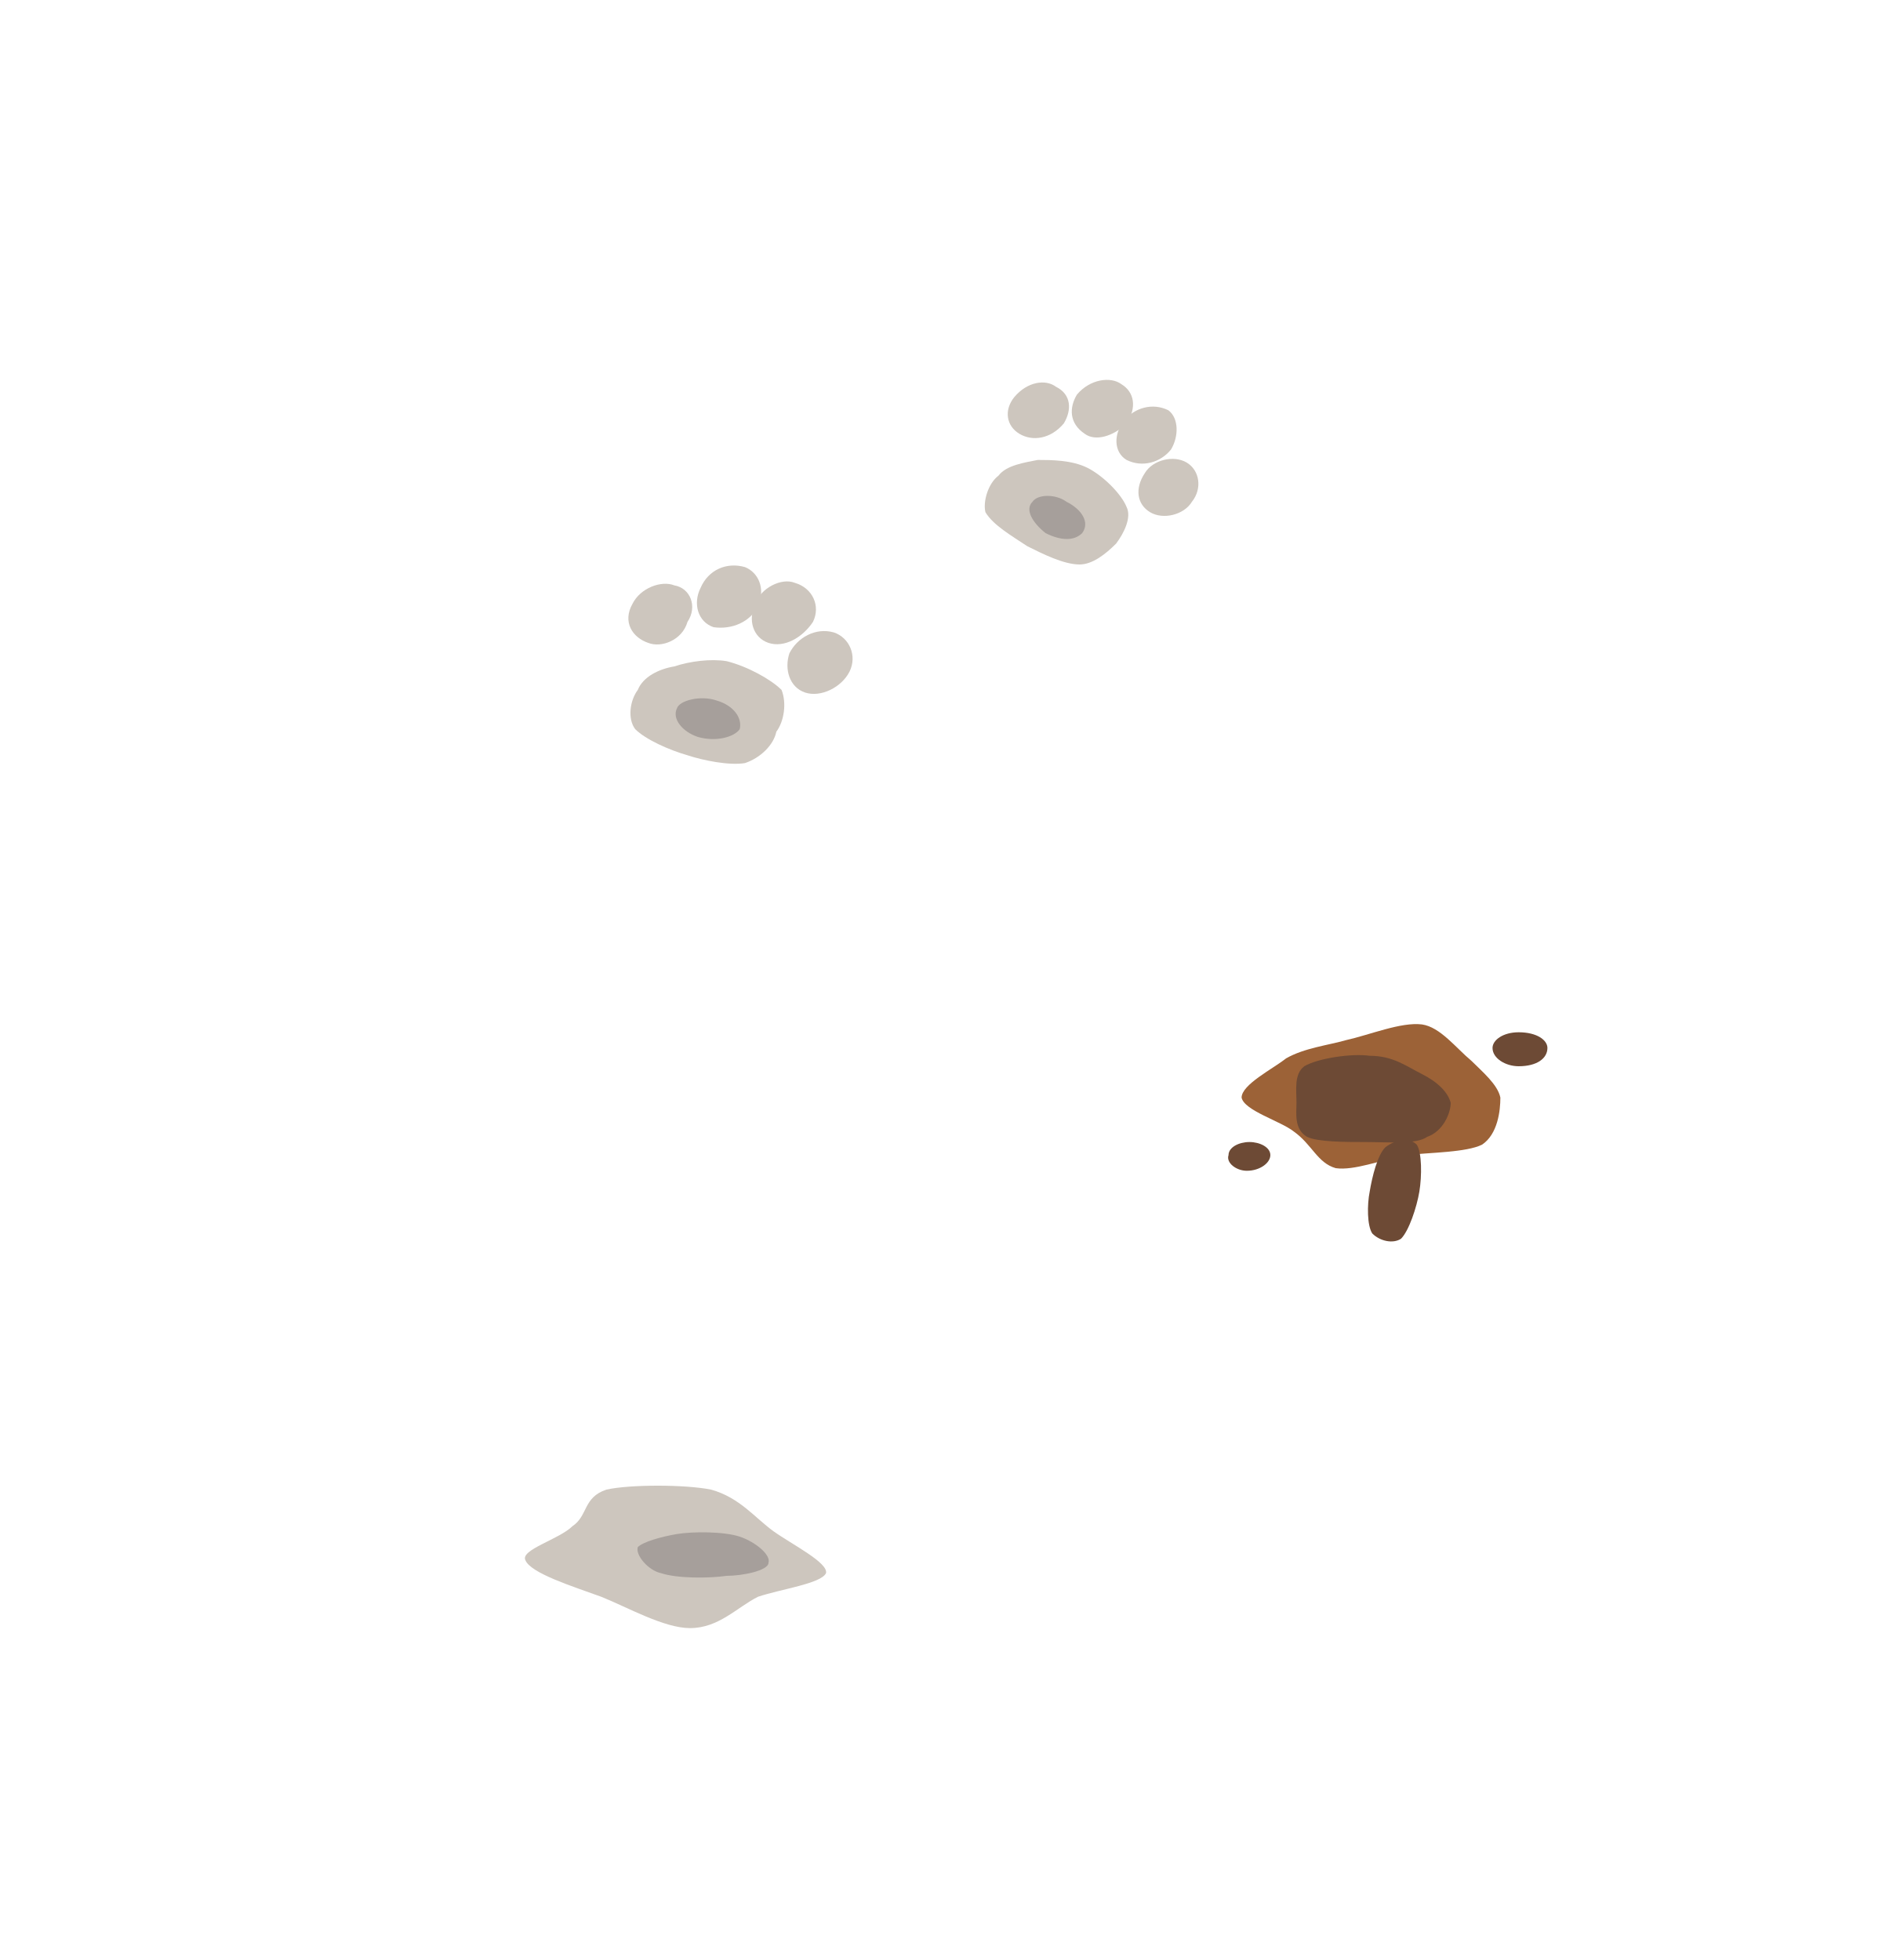
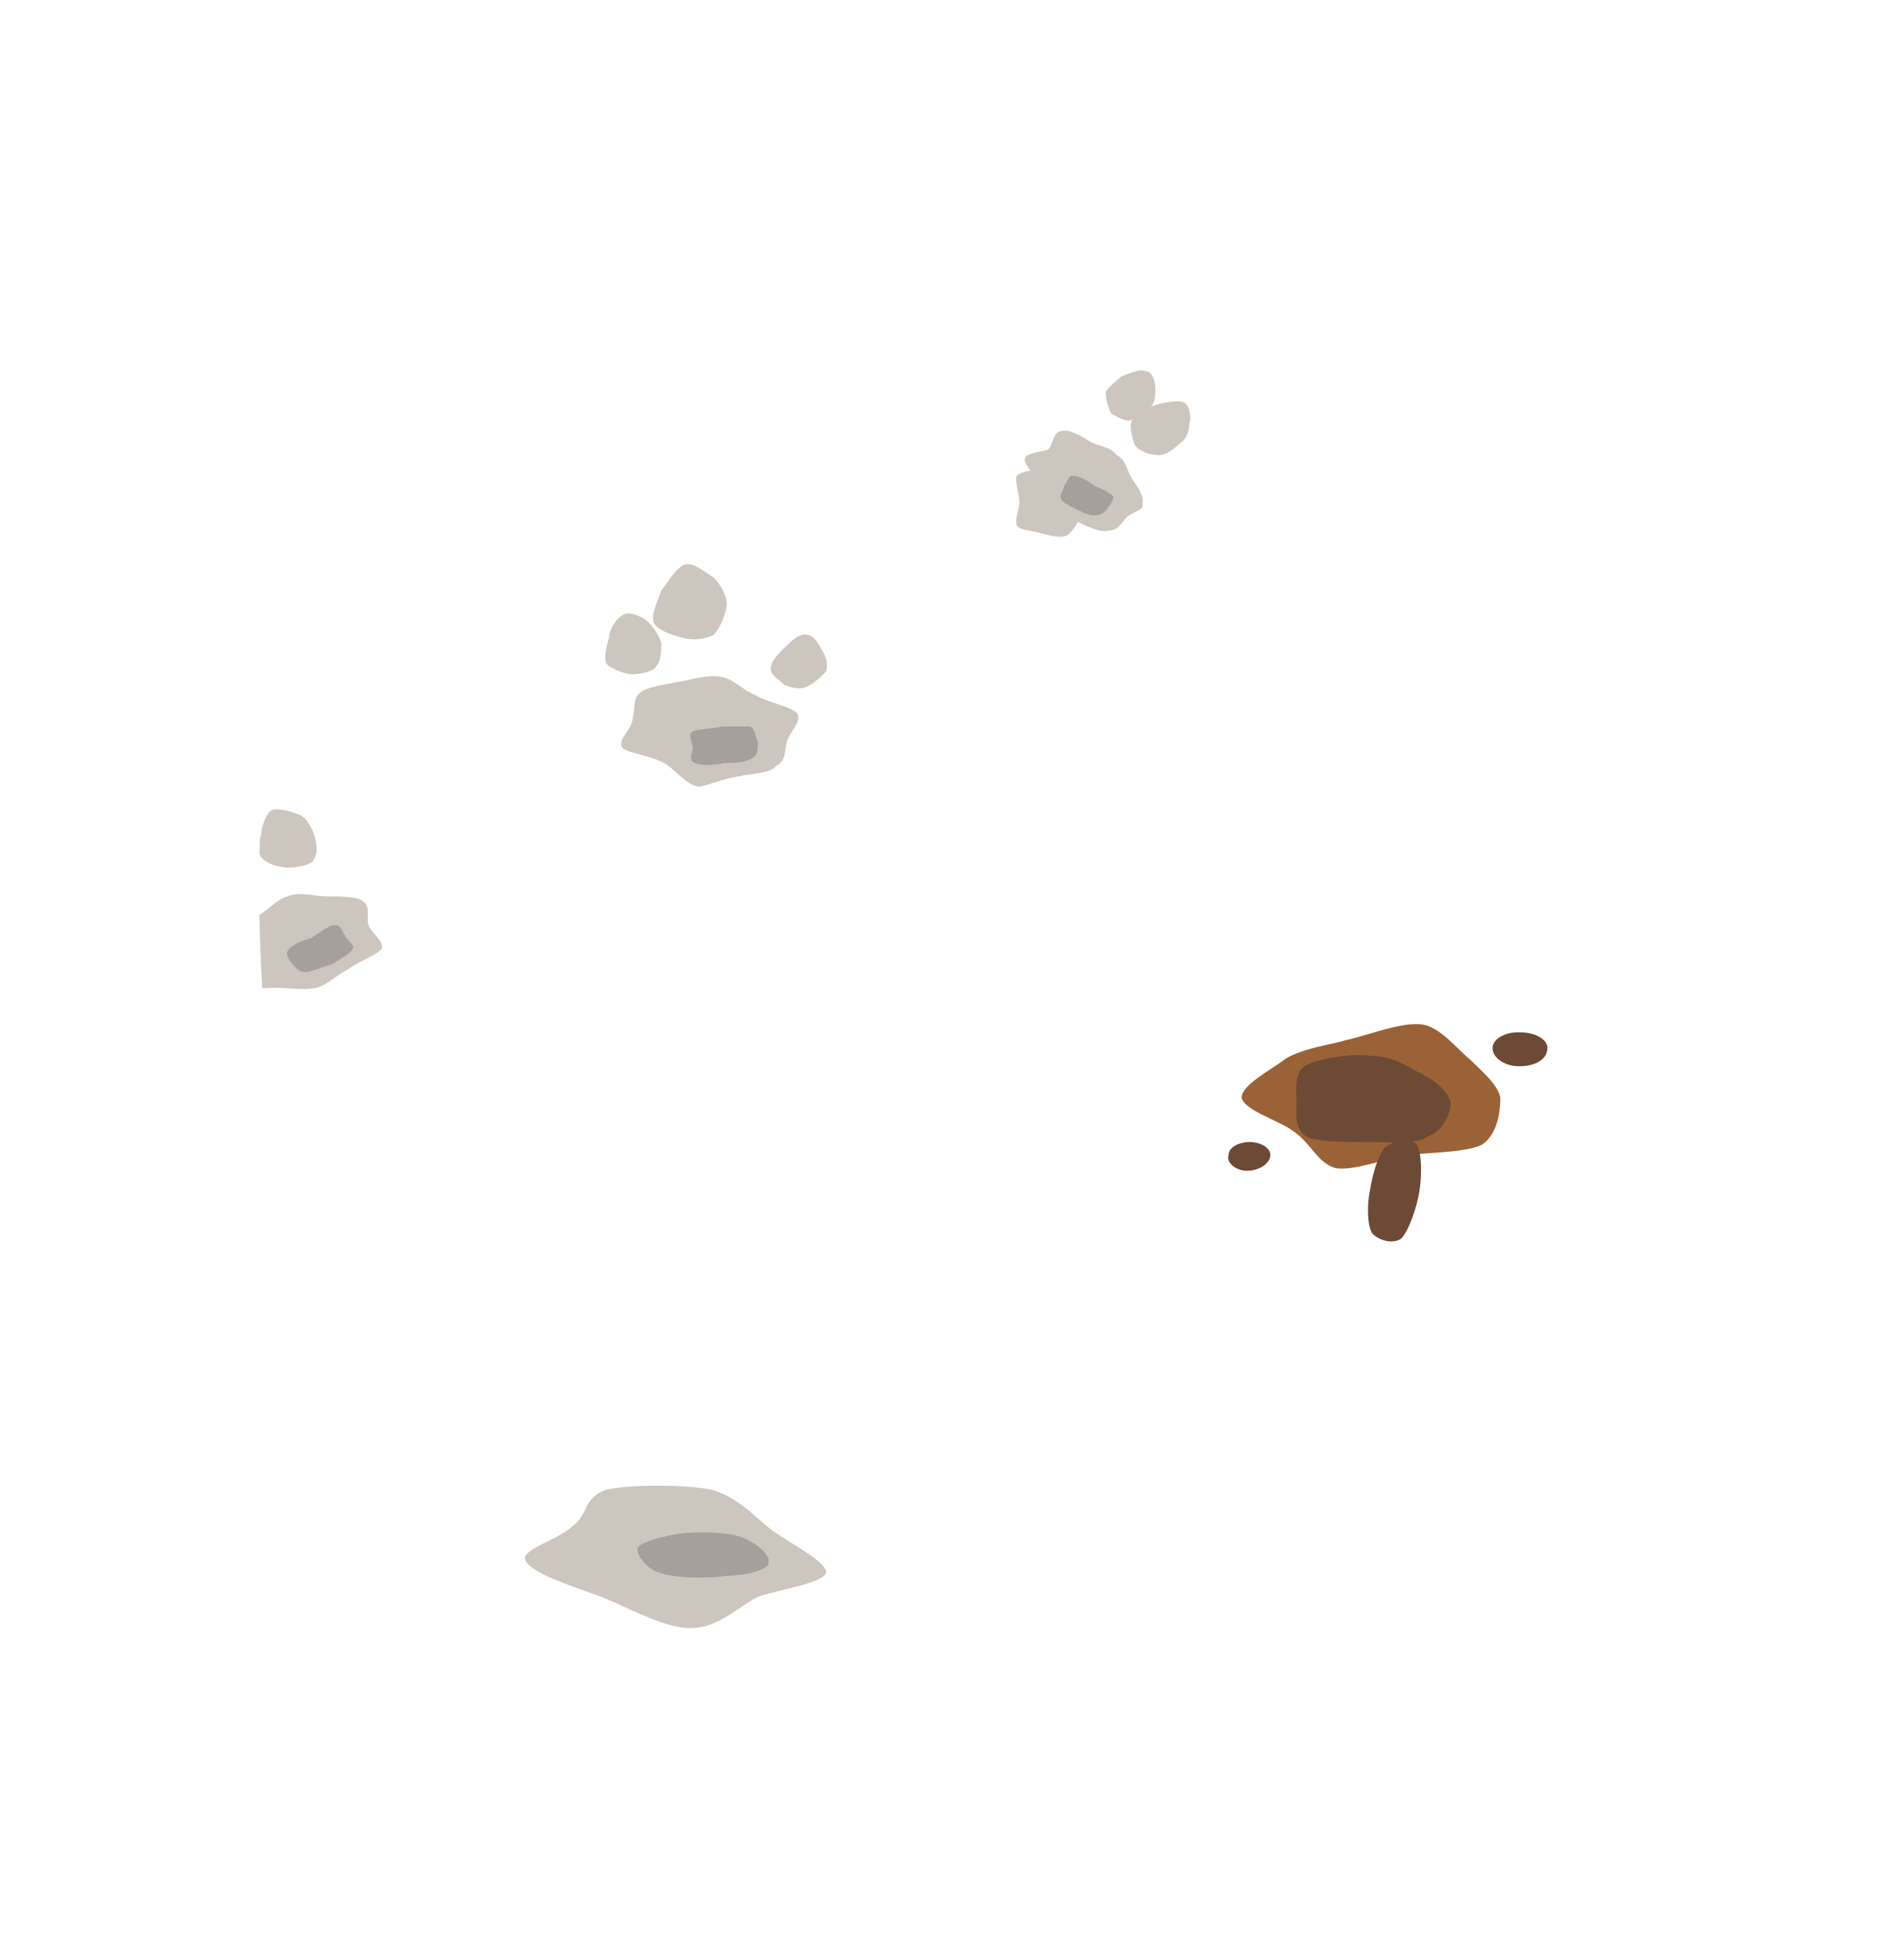
<svg xmlns="http://www.w3.org/2000/svg" viewBox="0 0 72 75" width="72" height="75">
  <defs>
    <clipPath id="person-torso-extra-2-back-clip">
      <path d="M29.3 10.4C27.3 10.7 23.8 11.6 21.3 12.6C18.7 13.6 16 14.6 14.3 16.2C12.6 17.8 11.9 19.7 11 22C10.2 24.3 10.2 27.2 10.1 30C9.8 32.8 9.9 35.8 10.1 39C10.5 42.2 10.7 47.3 11.9 49.4C13 51.5 15 51.1 17.6 51.6C20.2 52.1 23.7 52.3 27.4 52.4C31.1 52.5 35.6 52.5 39.7 52.4C43.8 52.3 48.4 52.3 52.2 51.8C56.1 51.3 60.4 51.7 62.6 49.6C65 47.5 65.2 42.3 65.6 39C65.2 35.7 64.8 32.8 64.1 30C63.7 27.2 63.4 24.3 62.4 22C61.4 19.7 60.4 17.9 58.8 16.4C57.3 14.9 55 14 52.4 13C49.9 12 46 10.9 43.9 10.6C41.7 10.3 40.7 10.9 39.4 11C38 11.1 37.1 11.4 36 11.4C34.9 11.4 33.7 11 32.6 10.8C31.5 10.6 31.2 10.1 29.3 10.4Z" />
      <path d="M11.9 49.4C13 51.5 15 51.1 17.6 51.6C20.2 52.1 23.7 52.3 27.4 52.4C31.1 52.5 35.6 52.5 39.7 52.4C43.8 52.3 48.4 52.3 52.2 51.8C56.1 51.3 60.4 51.7 62.6 49.6C62.5 51 63.1 55.3 62.1 58C61.4 60.7 60 64.2 57.4 66C54.7 67.8 50.2 68.7 46.3 68.8C42.5 68.9 38.3 66.6 34.6 66.6C30.8 66.6 27.5 68.9 24 68.8C20.5 68.7 16 67.8 13.9 66C11.9 64.2 11.7 60.8 11.4 58C10.9 55.2 11.8 50.8 11.9 49.4Z" />
    </clipPath>
  </defs>
  <g id="extra-stain" clip-path="url(#person-torso-extra-2-back-clip)">
-     <path d="M29.7 28C29.6 28.5 29.1 29 28.5 29.2C27.9 29.3 26.9 29.1 26.3 28.9C25.6 28.7 24.7 28.3 24.3 27.9C24 27.5 24.1 26.8 24.4 26.4C24.6 25.9 25.2 25.6 25.8 25.5C26.4 25.3 27.2 25.2 27.8 25.3C28.6 25.5 29.5 26 29.9 26.4C30.1 26.9 30 27.6 29.7 28Z" fill="#cdc6be" />
-     <path d="M26.3 23.8C26.1 24.5 25.3 24.8 24.8 24.6C24.2 24.4 23.8 23.8 24.2 23.1C24.5 22.5 25.3 22.2 25.8 22.4C26.4 22.5 26.7 23.2 26.3 23.8Z" fill="#cdc6be" />
-     <path d="M29 23.2C28.7 23.8 28 24.1 27.3 24C26.7 23.8 26.5 23.1 26.8 22.5C27.1 21.8 27.8 21.5 28.5 21.7C29 21.9 29.3 22.5 29 23.2Z" fill="#cdc6be" />
-     <path d="M31.1 23.8C30.7 24.4 30 24.8 29.4 24.6C28.8 24.4 28.6 23.7 28.9 23.1C29.1 22.5 29.9 22.1 30.4 22.3C31.1 22.5 31.4 23.2 31.1 23.8Z" fill="#cdc6be" />
-     <path d="M32.5 25.7C32.2 26.3 31.4 26.7 30.8 26.5C30.2 26.3 30 25.6 30.2 25C30.5 24.4 31.2 24 31.9 24.2C32.5 24.4 32.8 25.1 32.5 25.7Z" fill="#cdc6be" />
-     <path d="M28.3 27.9C28.1 28.2 27.4 28.4 26.7 28.2C26.1 28 25.7 27.5 25.9 27.1C26 26.8 26.8 26.6 27.4 26.8C28.1 27 28.4 27.5 28.3 27.9Z" fill="#a69f9b" />
-     <path d="M42.7 20.8C42.3 21.2 41.8 21.6 41.3 21.6C40.7 21.6 39.9 21.2 39.3 20.9C38.7 20.5 38 20.1 37.7 19.6C37.6 19.2 37.8 18.5 38.2 18.2C38.5 17.8 39.2 17.7 39.7 17.6C40.2 17.6 41 17.6 41.6 17.9C42.2 18.2 42.9 18.9 43.1 19.4C43.3 19.8 43 20.4 42.7 20.8Z" fill="#cdc6be" />
-     <path d="M40.7 16.2C40.2 16.8 39.5 16.9 39 16.6C38.5 16.3 38.4 15.7 38.8 15.2C39.3 14.6 40 14.5 40.4 14.8C41 15.1 41 15.7 40.7 16.2Z" fill="#cdc6be" />
-     <path d="M43.1 16.2C42.6 16.7 41.9 16.9 41.5 16.6C40.9 16.2 40.9 15.6 41.2 15.1C41.7 14.5 42.5 14.4 42.9 14.7C43.4 15 43.5 15.6 43.1 16.2Z" fill="#cdc6be" />
-     <path d="M44.8 17.2C44.4 17.7 43.7 17.9 43.1 17.6C42.6 17.3 42.6 16.6 43 16.1C43.4 15.6 44.1 15.4 44.7 15.7C45.1 16 45.1 16.7 44.8 17.2Z" fill="#cdc6be" />
-     <path d="M45.6 19.2C45.3 19.7 44.5 19.9 44 19.6C43.5 19.3 43.4 18.7 43.8 18.1C44.1 17.6 44.9 17.4 45.4 17.7C45.9 18 46 18.7 45.6 19.2Z" fill="#cdc6be" />
-     <path d="M41.4 20.4C41.1 20.7 40.6 20.7 40 20.4C39.5 20 39.2 19.5 39.5 19.2C39.7 18.9 40.4 18.9 40.8 19.2C41.4 19.5 41.7 20 41.4 20.4Z" fill="#a69f9b" />
+     <path d="M30.1 28.4C30 28.7 30.1 29.1 29.7 29.3C29.5 29.6 28.7 29.6 28.3 29.7C27.6 29.8 27 30.1 26.7 30.1C26.2 30 25.8 29.4 25.4 29.2C24.9 28.9 23.9 28.8 23.8 28.6C23.6 28.3 24.2 27.9 24.2 27.5C24.3 27.2 24.2 26.7 24.5 26.5C24.7 26.3 25.4 26.2 25.9 26.1C26.5 26 27.1 25.8 27.6 25.9C28.1 26 28.4 26.4 28.9 26.6C29.4 26.9 30.2 27 30.5 27.3C30.7 27.6 30.2 28 30.1 28.4Z" fill="#cdc6be" />
+     <path d="M25.3 24.6C25.3 24.9 25.3 25.3 25.1 25.5C25 25.7 24.5 25.8 24.2 25.8C23.9 25.8 23.4 25.6 23.2 25.4C23.1 25.2 23.2 24.7 23.3 24.4C23.3 24.1 23.6 23.6 23.9 23.5C24.1 23.4 24.6 23.6 24.8 23.8C25 24 25.2 24.3 25.3 24.6Z" fill="#cdc6be" />
+     <path d="M27.8 23.1C27.8 23.5 27.5 24.1 27.3 24.3C26.9 24.5 26.4 24.5 26.1 24.4C25.7 24.3 25.1 24.1 25 23.8C24.9 23.5 25.2 22.9 25.3 22.6C25.6 22.2 25.9 21.7 26.2 21.6C26.5 21.5 27 21.9 27.3 22.1C27.6 22.4 27.8 22.8 27.8 23.1Z" fill="#cdc6be" />
+     <path d="M31.6 25.7C31.4 25.9 31.1 26.2 30.8 26.3C30.6 26.4 30.2 26.3 30 26.2C29.8 26 29.4 25.8 29.5 25.5C29.5 25.3 29.8 25 30 24.8C30.3 24.5 30.6 24.2 30.9 24.3C31.1 24.3 31.3 24.6 31.4 24.8C31.6 25.1 31.7 25.4 31.6 25.7Z" fill="#cdc6be" />
+     <path d="M29 28.4C29 28.6 29 28.9 28.8 29C28.5 29.2 28 29.2 27.7 29.2C27.3 29.3 26.8 29.3 26.6 29.2C26.3 29.1 26.5 28.8 26.5 28.6C26.5 28.4 26.3 28.1 26.5 28C26.6 27.9 27.2 27.9 27.6 27.8C27.9 27.8 28.4 27.8 28.7 27.8C28.9 27.9 28.9 28.2 29 28.4Z" fill="#a69f9b" />
+     <path d="M43.1 19.8C42.9 20 42.8 20.3 42.4 20.3C42.2 20.4 41.7 20.2 41.3 20C41 19.9 40.5 19.8 40.3 19.6C39.9 19.3 40 18.9 39.8 18.6C39.7 18.3 39.2 17.8 39.2 17.6C39.2 17.3 39.9 17.3 40.1 17.2C40.3 17 40.3 16.5 40.6 16.5C40.9 16.4 41.4 16.7 41.7 16.9C42.1 17.1 42.5 17.1 42.7 17.4C43.1 17.6 43.1 18 43.3 18.3C43.5 18.6 43.8 19 43.7 19.3C43.8 19.5 43.3 19.6 43.1 19.8Z" fill="#cdc6be" />
+     <path d="M41.4 19.7C41.2 20 41.1 20.3 40.8 20.5C40.5 20.6 40.2 20.5 39.8 20.4C39.5 20.3 39 20.3 38.9 20.1C38.8 19.9 39 19.5 39 19.2C39 18.9 38.8 18.4 38.9 18.2C39.1 18 39.7 18 39.9 17.9C40.2 17.8 40.7 17.4 40.9 17.4C41.1 17.5 41.4 17.9 41.5 18.1C41.7 18.4 42 18.6 42 18.9C42 19.1 41.7 19.4 41.4 19.7Z" fill="#cdc6be" />
+     <path d="M44 15.6C43.9 15.8 43.5 16 43.2 16.1C43 16.1 42.6 15.9 42.5 15.8C42.4 15.6 42.3 15.3 42.3 15C42.4 14.8 42.7 14.6 42.9 14.4C43.2 14.3 43.6 14.1 43.8 14.2C44.1 14.2 44.2 14.6 44.2 14.9C44.2 15.1 44.2 15.4 44 15.6Z" fill="#cdc6be" />
+     <path d="M45.1 17C44.9 17.2 44.5 17.5 44.2 17.4C43.9 17.4 43.5 17.2 43.4 17C43.3 16.7 43.2 16.3 43.3 16.1C43.5 15.8 43.9 15.6 44.2 15.5C44.5 15.4 45.1 15.3 45.3 15.4C45.5 15.5 45.6 16 45.5 16.2C45.5 16.5 45.4 16.8 45.1 17Z" fill="#cdc6be" />
+     <path d="M42.4 19.4C42.3 19.6 42.1 19.7 42 19.7C41.8 19.8 41.4 19.6 41.2 19.5C41 19.4 40.6 19.2 40.6 19.1C40.5 18.9 40.7 18.8 40.7 18.6C40.8 18.5 40.9 18.2 41 18.2C41.3 18.2 41.6 18.4 41.9 18.6C42.1 18.7 42.4 18.8 42.6 19C42.6 19.1 42.5 19.3 42.4 19.4Z" fill="#a69f9b" />
+     <path d="M14.1 35.4C14.2 35.7 14.7 36 14.6 36.3C14.5 36.5 13.7 36.8 13.3 37.1C12.9 37.3 12.5 37.7 12.1 37.8C11.6 37.9 11.1 37.8 10.5 37.8C10 37.8 9.2 37.9 9 37.7C8.8 37.5 9.1 37 9 36.7C8.9 36.4 8.2 36.1 8.3 35.8C8.5 35.6 9.4 35.4 9.8 35.1C10.3 34.8 10.6 34.4 11 34.3C11.5 34.1 12 34.3 12.5 34.3C13 34.3 13.7 34.3 13.9 34.5C14.2 34.7 14 35.1 14.1 35.4Z" fill="#cdc6be" />
+     <path d="M8.2 34.1C8.4 34.3 8.6 34.7 8.5 35C8.5 35.2 8.1 35.5 7.7 35.6C7.5 35.7 7 35.7 6.6 35.5C6.4 35.4 6.2 35 6.1 34.7C6 34.4 6 33.9 6.2 33.8C6.4 33.6 7 33.6 7.4 33.6C7.6 33.7 7.9 33.9 8.2 34.1Z" fill="#cdc6be" />
+     <path d="M9.5 32.4C9.6 32.7 9.8 33.1 9.6 33.3C9.6 33.5 9.1 33.7 8.8 33.7C8.6 33.8 8.1 33.7 7.9 33.6C7.7 33.4 7.6 33 7.6 32.7C7.5 32.5 7.7 32 7.9 31.9C8.1 31.8 8.6 31.8 8.8 31.9C9.2 32 9.4 32.2 9.5 32.4Z" fill="#cdc6be" />
+     <path d="M12 31.9C12.1 32.2 12.2 32.6 12 32.9C11.9 33.1 11.4 33.2 11 33.2C10.8 33.2 10.3 33.1 10.1 32.9C9.8 32.7 9.9 32.2 10 31.9C10 31.6 10.2 31.1 10.4 31C10.7 30.9 11.3 31.1 11.5 31.2C11.7 31.3 11.9 31.6 12 31.9Z" fill="#cdc6be" />
+     <path d="M13.2 35.8C13.3 36 13.6 36.2 13.5 36.3C13.4 36.5 13 36.7 12.7 36.9C12.3 37 11.9 37.2 11.7 37.2C11.4 37.2 11.3 37 11.2 36.9C11.1 36.8 10.9 36.5 11 36.4C11.1 36.2 11.5 36 11.9 35.9C12.2 35.7 12.6 35.4 12.8 35.4C13.1 35.4 13.1 35.7 13.2 35.8Z" fill="#a69f9b" />
    <path d="M57.4 42C57.4 42.5 57.3 43.4 56.7 43.8C56.1 44.1 54.7 44.1 53.8 44.2C52.8 44.4 51.8 44.8 51.1 44.7C50.4 44.5 50.2 43.8 49.5 43.3C49 42.9 47.6 42.5 47.5 42C47.5 41.5 48.7 40.9 49.2 40.5C49.9 40.1 50.8 40 51.5 39.8C52.4 39.6 53.6 39.1 54.4 39.2C55.1 39.3 55.7 40.1 56.3 40.6C56.7 41 57.3 41.5 57.4 42Z" fill="#9c6237" />
    <path d="M55.5 42.2C55.5 42.6 55.2 43.3 54.6 43.5C54.2 43.8 53.1 43.7 52.2 43.7C51.5 43.7 50.4 43.7 50 43.5C49.5 43.2 49.6 42.6 49.6 42.2C49.6 41.7 49.5 41.1 49.9 40.8C50.4 40.5 51.7 40.3 52.4 40.4C53.3 40.4 53.8 40.8 54.4 41.1C55 41.4 55.4 41.8 55.5 42.2Z" fill="#6d4a35" />
    <path d="M54.3 45.6C54.2 46.2 53.9 47.1 53.6 47.4C53.3 47.6 52.8 47.5 52.5 47.2C52.3 46.9 52.3 46.1 52.4 45.6C52.5 45 52.7 44.2 53 43.9C53.4 43.6 53.9 43.5 54.2 43.8C54.4 44.1 54.4 45 54.3 45.6Z" fill="#6d4a35" />
    <path d="M59.2 40.1C59.2 40.5 58.8 40.8 58.1 40.8C57.6 40.8 57.1 40.5 57.1 40.1C57.1 39.8 57.5 39.5 58.1 39.5C58.8 39.5 59.2 39.8 59.2 40.1Z" fill="#6d4a35" />
    <path d="M48.6 44.2C48.6 44.5 48.2 44.8 47.7 44.8C47.3 44.8 46.9 44.5 47 44.2C47 43.9 47.4 43.7 47.8 43.7C48.2 43.7 48.6 43.9 48.6 44.2Z" fill="#6d4a35" />
    <path d="M31.6 60.2C31.4 60.6 29.9 60.8 29 61.1C28.2 61.5 27.5 62.3 26.4 62.3C25.4 62.3 24 61.5 23 61.1C21.9 60.7 20.3 60.2 20.1 59.7C19.9 59.3 21.4 58.9 21.9 58.4C22.5 58 22.3 57.3 23.2 57C24.1 56.8 26.2 56.8 27.2 57C28.3 57.3 28.9 58.1 29.6 58.6C30.3 59.1 31.7 59.8 31.6 60.2Z" fill="#cdc6be" />
    <path d="M29.4 59.8C29.4 60.1 28.4 60.3 27.8 60.3C27.1 60.4 25.9 60.4 25.3 60.2C24.8 60.1 24.3 59.5 24.4 59.2C24.6 59 25.3 58.8 25.9 58.7C26.5 58.6 27.7 58.6 28.3 58.8C28.9 59 29.5 59.5 29.4 59.8Z" fill="#a69f9b" />
  </g>
</svg>
